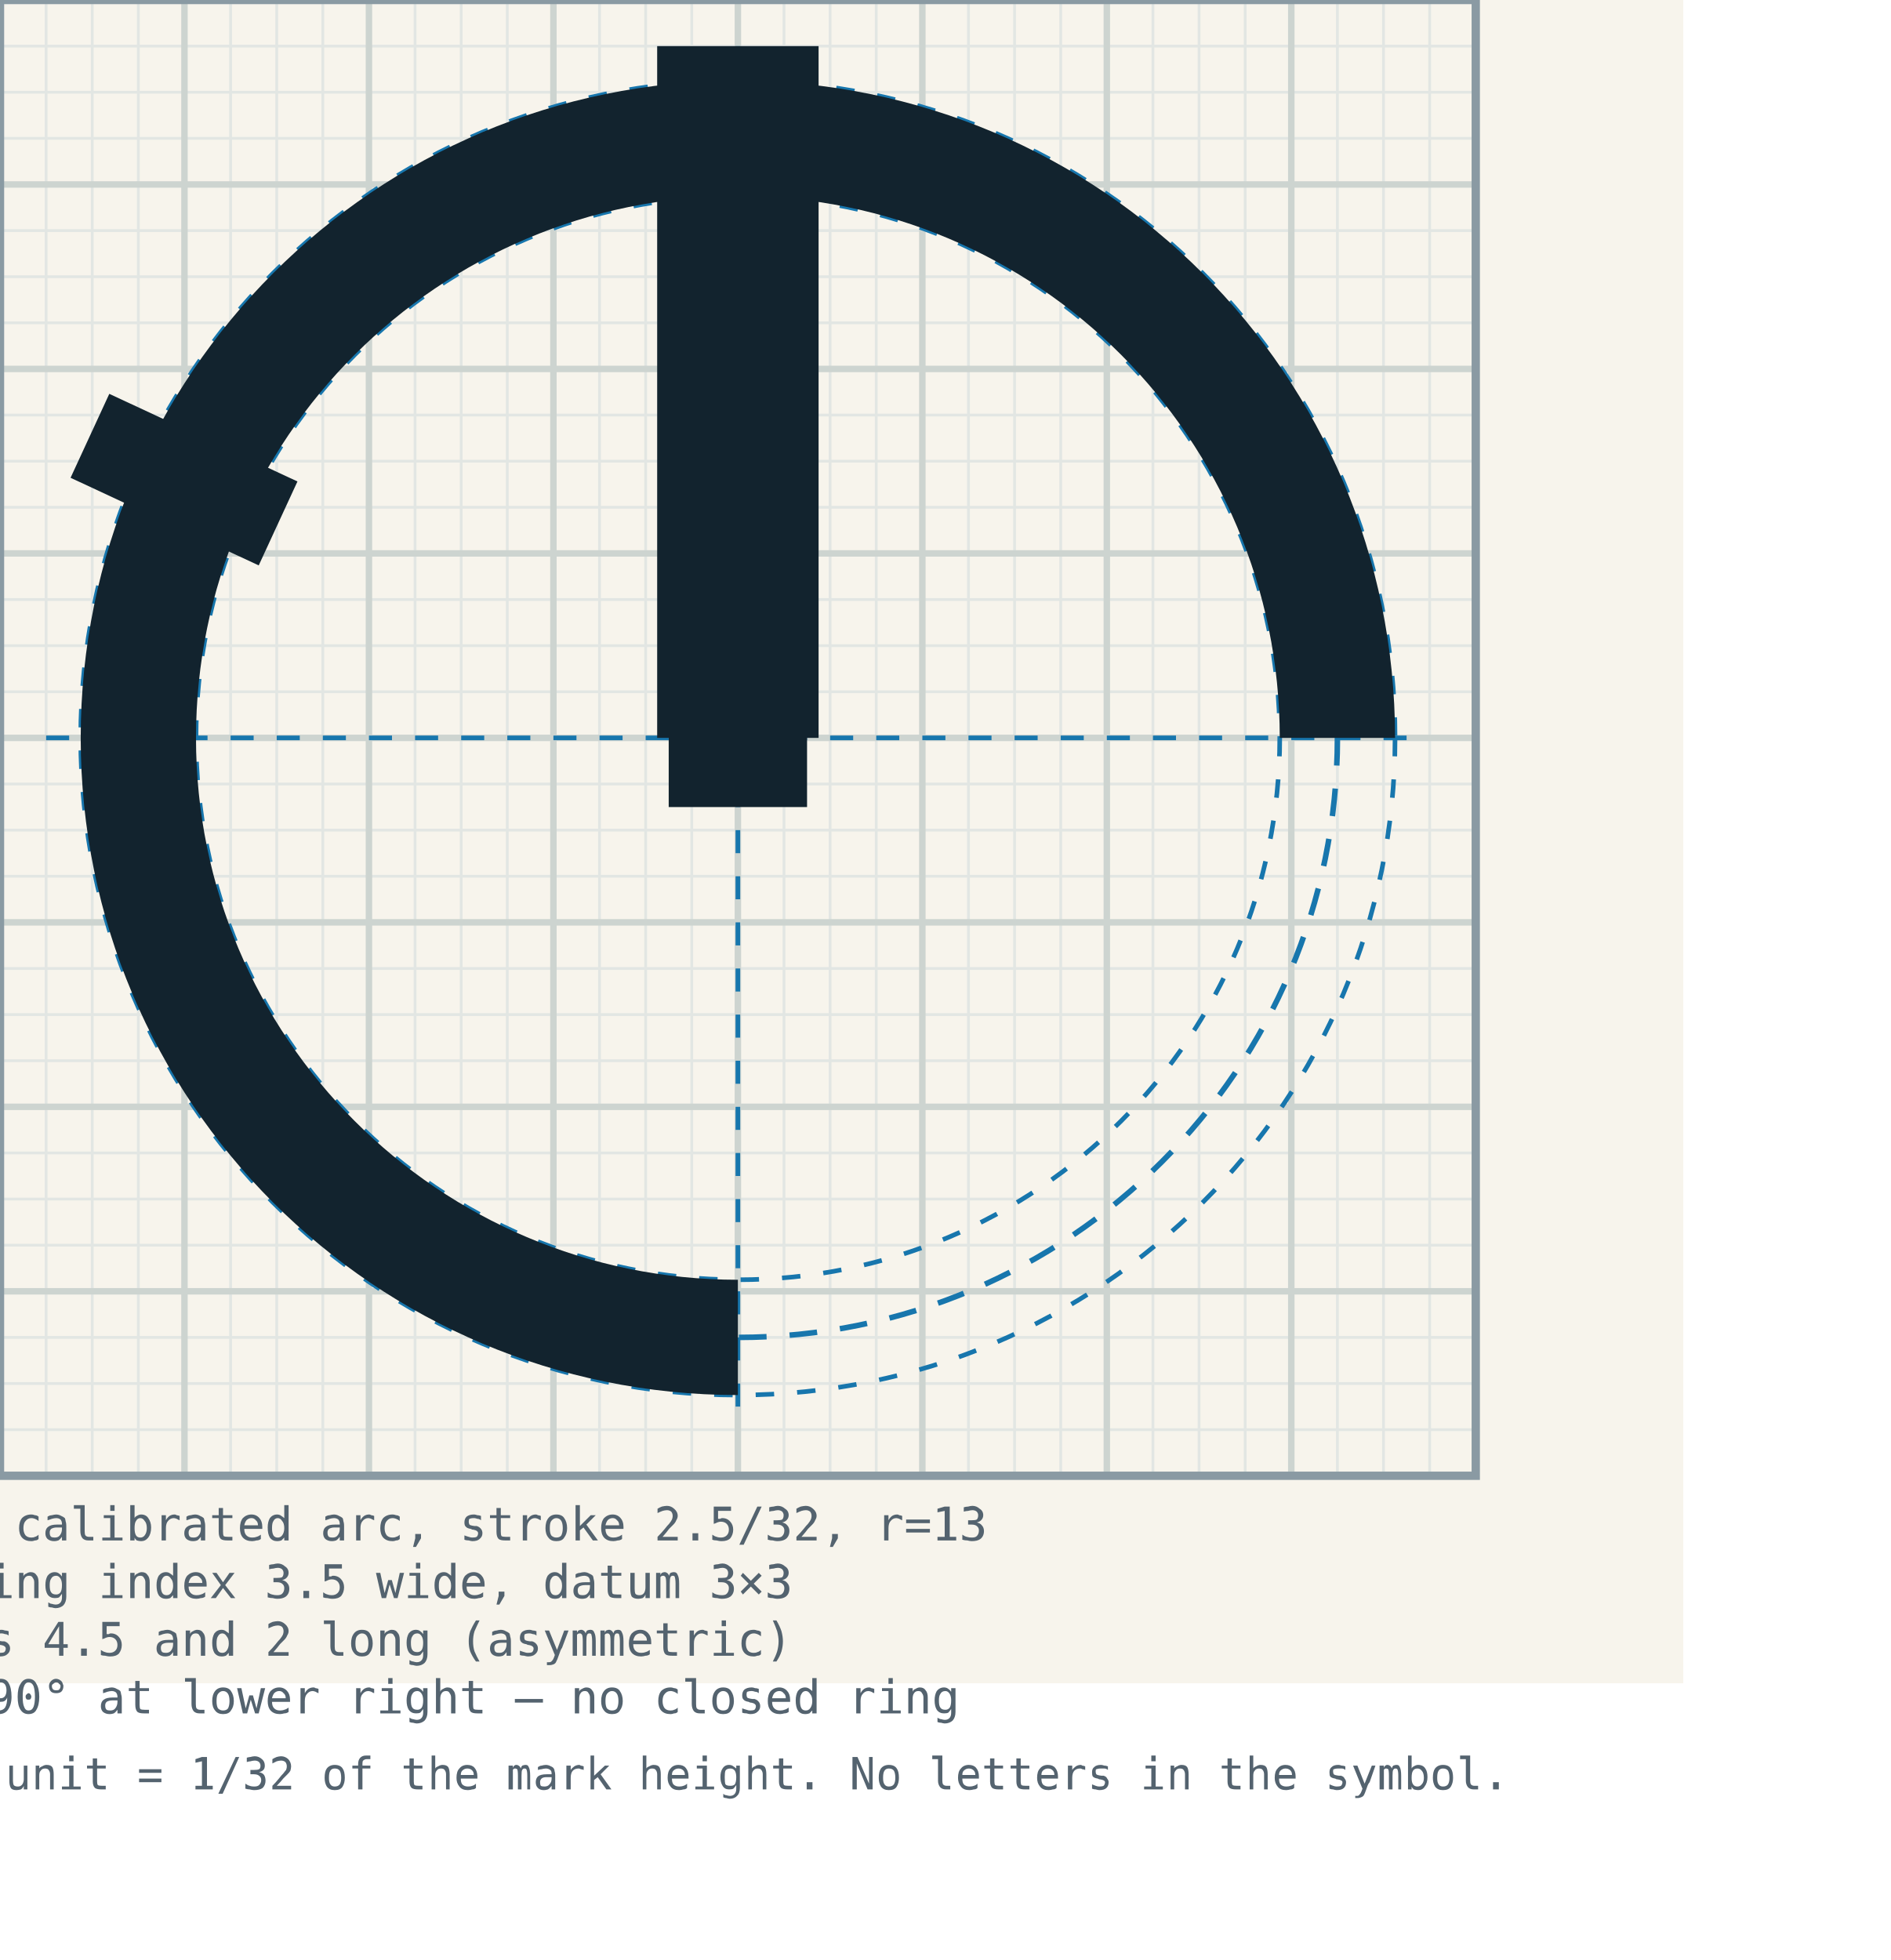
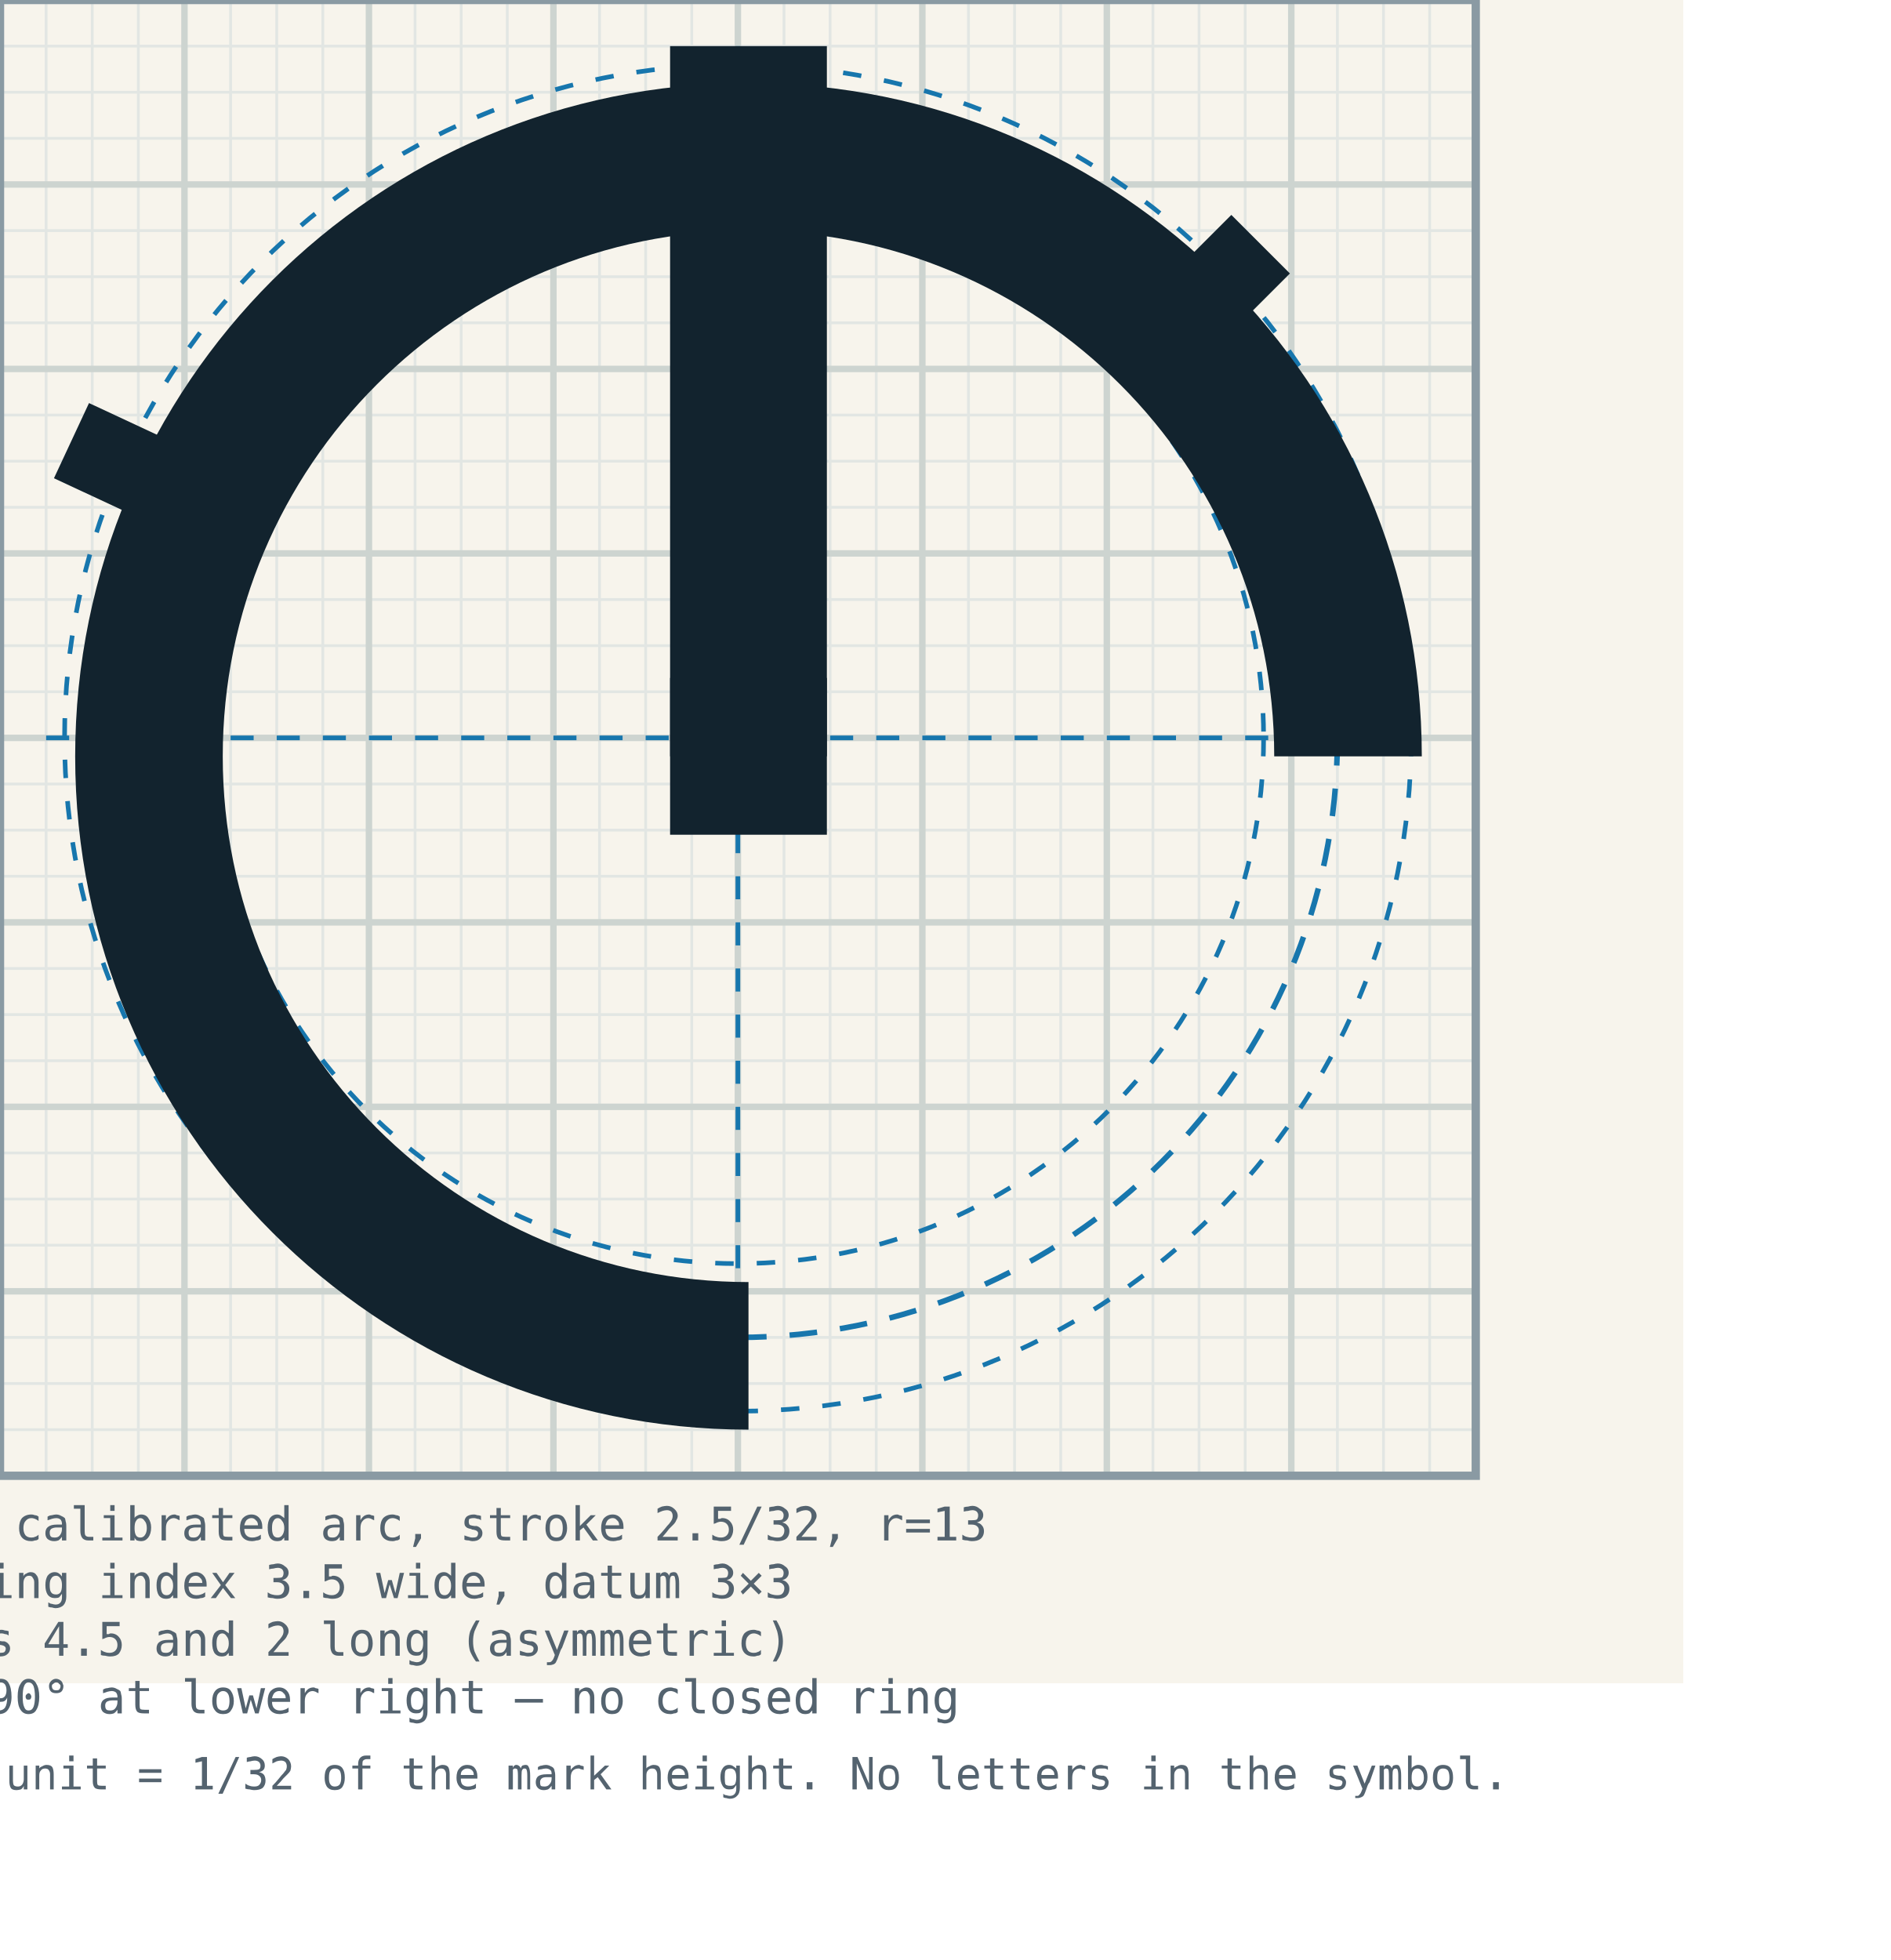
<svg xmlns="http://www.w3.org/2000/svg" viewBox="0 0 41 42.5" width="41" height="42.5" role="img" aria-labelledby="cgB-t cgB-d" color="#12232e">
  <rect x="-4.5" y="-4.5" width="41" height="41" fill="#f7f4ec" />
  <path d="M0 0V32 M0 0H32 M1 0V32 M0 1H32 M2 0V32 M0 2H32 M3 0V32 M0 3H32 M4 0V32 M0 4H32 M5 0V32 M0 5H32 M6 0V32 M0 6H32 M7 0V32 M0 7H32 M8 0V32 M0 8H32 M9 0V32 M0 9H32 M10 0V32 M0 10H32 M11 0V32 M0 11H32 M12 0V32 M0 12H32 M13 0V32 M0 13H32 M14 0V32 M0 14H32 M15 0V32 M0 15H32 M16 0V32 M0 16H32 M17 0V32 M0 17H32 M18 0V32 M0 18H32 M19 0V32 M0 19H32 M20 0V32 M0 20H32 M21 0V32 M0 21H32 M22 0V32 M0 22H32 M23 0V32 M0 23H32 M24 0V32 M0 24H32 M25 0V32 M0 25H32 M26 0V32 M0 26H32 M27 0V32 M0 27H32 M28 0V32 M0 28H32 M29 0V32 M0 29H32 M30 0V32 M0 30H32 M31 0V32 M0 31H32 M32 0V32 M0 32H32" stroke="#e2e6e3" stroke-width="0.06" fill="none" />
  <path d="M0 0V32 M0 0H32 M4 0V32 M0 4H32 M8 0V32 M0 8H32 M12 0V32 M0 12H32 M16 0V32 M0 16H32 M20 0V32 M0 20H32 M24 0V32 M0 24H32 M28 0V32 M0 28H32 M32 0V32 M0 32H32" stroke="#cdd4d0" stroke-width="0.14" fill="none" />
  <rect x="0" y="0" width="32" height="32" fill="none" stroke="#8a9aa3" stroke-width="0.18" />
  <circle cx="16" cy="16" r="13" fill="none" stroke="#1776ad" stroke-width="0.12" stroke-dasharray="0.6 0.5" />
-   <circle cx="16" cy="16" r="14.25" fill="none" stroke="#1776ad" stroke-width="0.1" stroke-dasharray="0.4 0.5" />
-   <circle cx="16" cy="16" r="11.75" fill="none" stroke="#1776ad" stroke-width="0.1" stroke-dasharray="0.4 0.5" />
+   <circle cx="16" cy="16" r="14.6" fill="none" stroke="#1776ad" stroke-width="0.1" stroke-dasharray="0.4 0.5" />
+   <circle cx="16" cy="16" r="11.4" fill="none" stroke="#1776ad" stroke-width="0.1" stroke-dasharray="0.4 0.5" />
  <path d="M16 1V31M1 16H31" stroke="#1776ad" stroke-width="0.1" stroke-dasharray="0.5 0.5" fill="none" />
-   <path fill="currentColor" d="M16 30.25A14.25 14.25 0 1 1 30.25 16L27.75 16A11.75 11.75 0 1 0 16 27.75Z" />
-   <path fill="currentColor" d="M14.25 1 L17.75 1 L17.75 16 L14.25 16Z" />
-   <path fill="currentColor" d="M14.5 14.5 L17.5 14.5 L17.5 17.5 L14.5 17.5Z" />
-   <path fill="currentColor" d="M5.61 12.26 L1.53 10.36 L2.37 8.54 L6.45 10.44Z" />
-   <path fill="currentColor" d="M23.78 6.81 L25.19 5.39 L26.61 6.81 L25.19 8.22Z" />
+   <g transform="translate(0.23 0.4)">
+     <path fill="currentColor" d="M16 30.6A14.6 14.6 0 1 1 30.6 16L27.4 16A11.4 11.4 0 1 0 16 27.4Z" />
+     <path fill="currentColor" d="M14.3 0.6 L17.7 0.6 L17.7 16 L14.3 16Z" />
+     <path fill="currentColor" d="M14.3 14.3 L17.7 14.3 L17.7 17.7 L14.3 17.7Z" />
+     <path fill="currentColor" d="M2.57 10.73 L0.94 9.97 L1.7 8.34 L3.33 9.1Z" />
+     <path fill="currentColor" d="M25.55 5.18 L26.47 4.26 L27.74 5.53 L26.82 6.45Z" />
+   </g>
  <text x="-3.9" y="-3" font-family="ui-monospace, Consolas, monospace" font-size="1.15" fill="#54636f" text-anchor="start" font-weight="600">PROPOSED / INTERNAL — MC-04 construction</text>
  <text x="-3.9" y="-1.6" font-family="ui-monospace, Consolas, monospace" font-size="1.05" fill="#54636f" text-anchor="start" font-weight="400">BEARING INDEX — territory B — 32 × 32 construction grid</text>
  <text x="-3.9" y="33.4" font-family="ui-monospace, Consolas, monospace" font-size="1" fill="#54636f" text-anchor="start" font-weight="400">· 270° calibrated arc, stroke 2.5/32, r=13</text>
  <text x="-3.9" y="34.65" font-family="ui-monospace, Consolas, monospace" font-size="1" fill="#54636f" text-anchor="start" font-weight="400">· bearing index 3.5 wide, datum 3×3</text>
  <text x="-3.9" y="35.9" font-family="ui-monospace, Consolas, monospace" font-size="1" fill="#54636f" text-anchor="start" font-weight="400">· ticks 4.5 and 2 long (asymmetric)</text>
  <text x="-3.9" y="37.15" font-family="ui-monospace, Consolas, monospace" font-size="1" fill="#54636f" text-anchor="start" font-weight="400">· gap 90° at lower right — no closed ring</text>
  <text x="-3.9" y="38.8" font-family="ui-monospace, Consolas, monospace" font-size="0.95" fill="#54636f" text-anchor="start" font-weight="400">1 grid unit = 1/32 of the mark height. No letters in the symbol.</text>
</svg>
